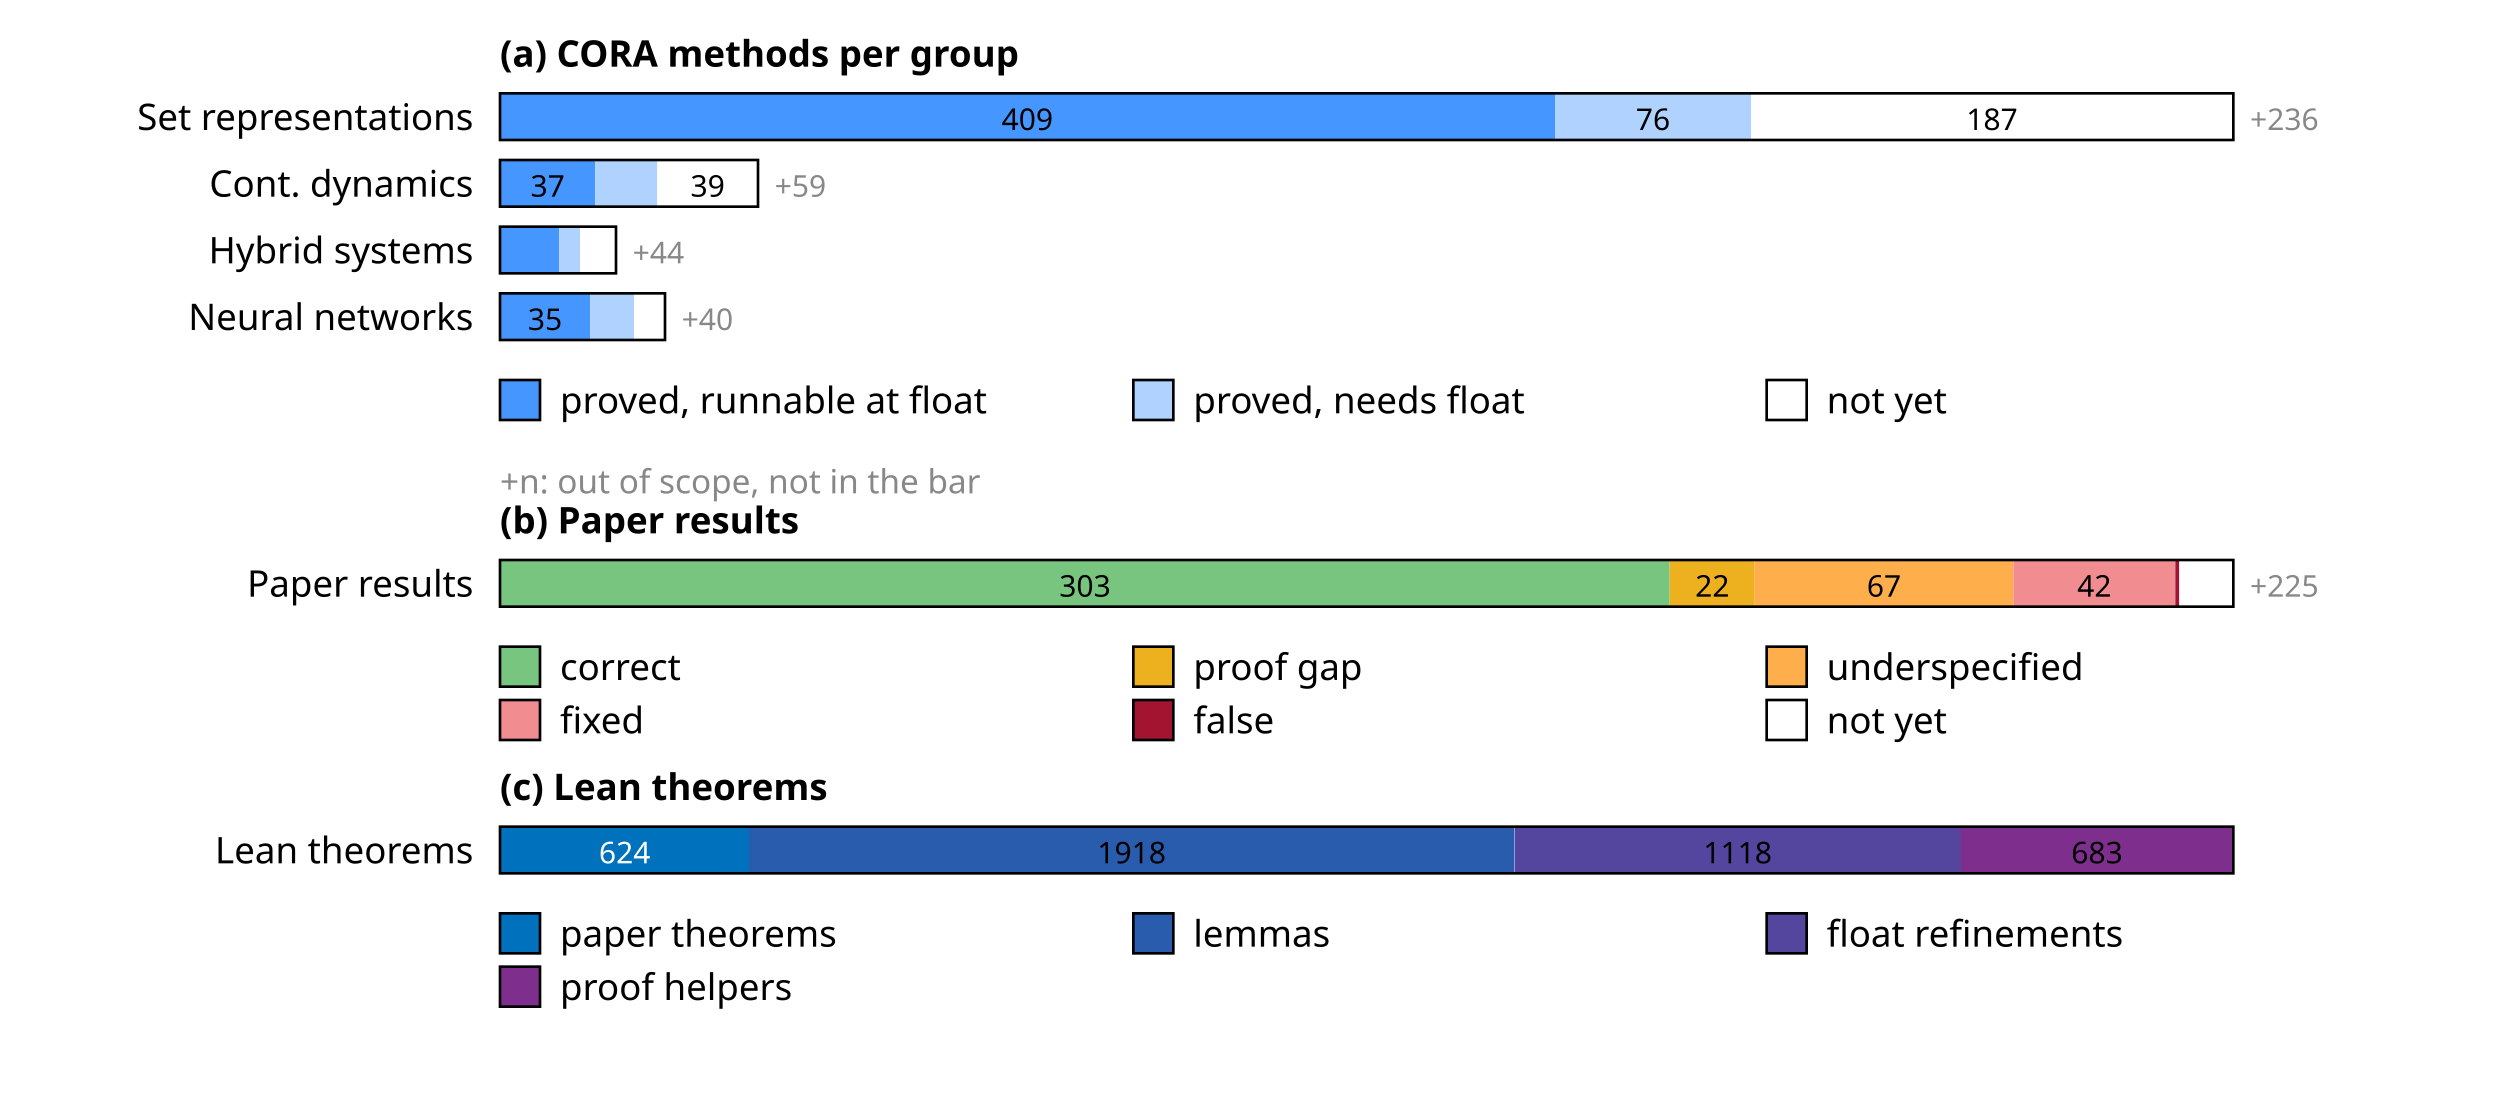
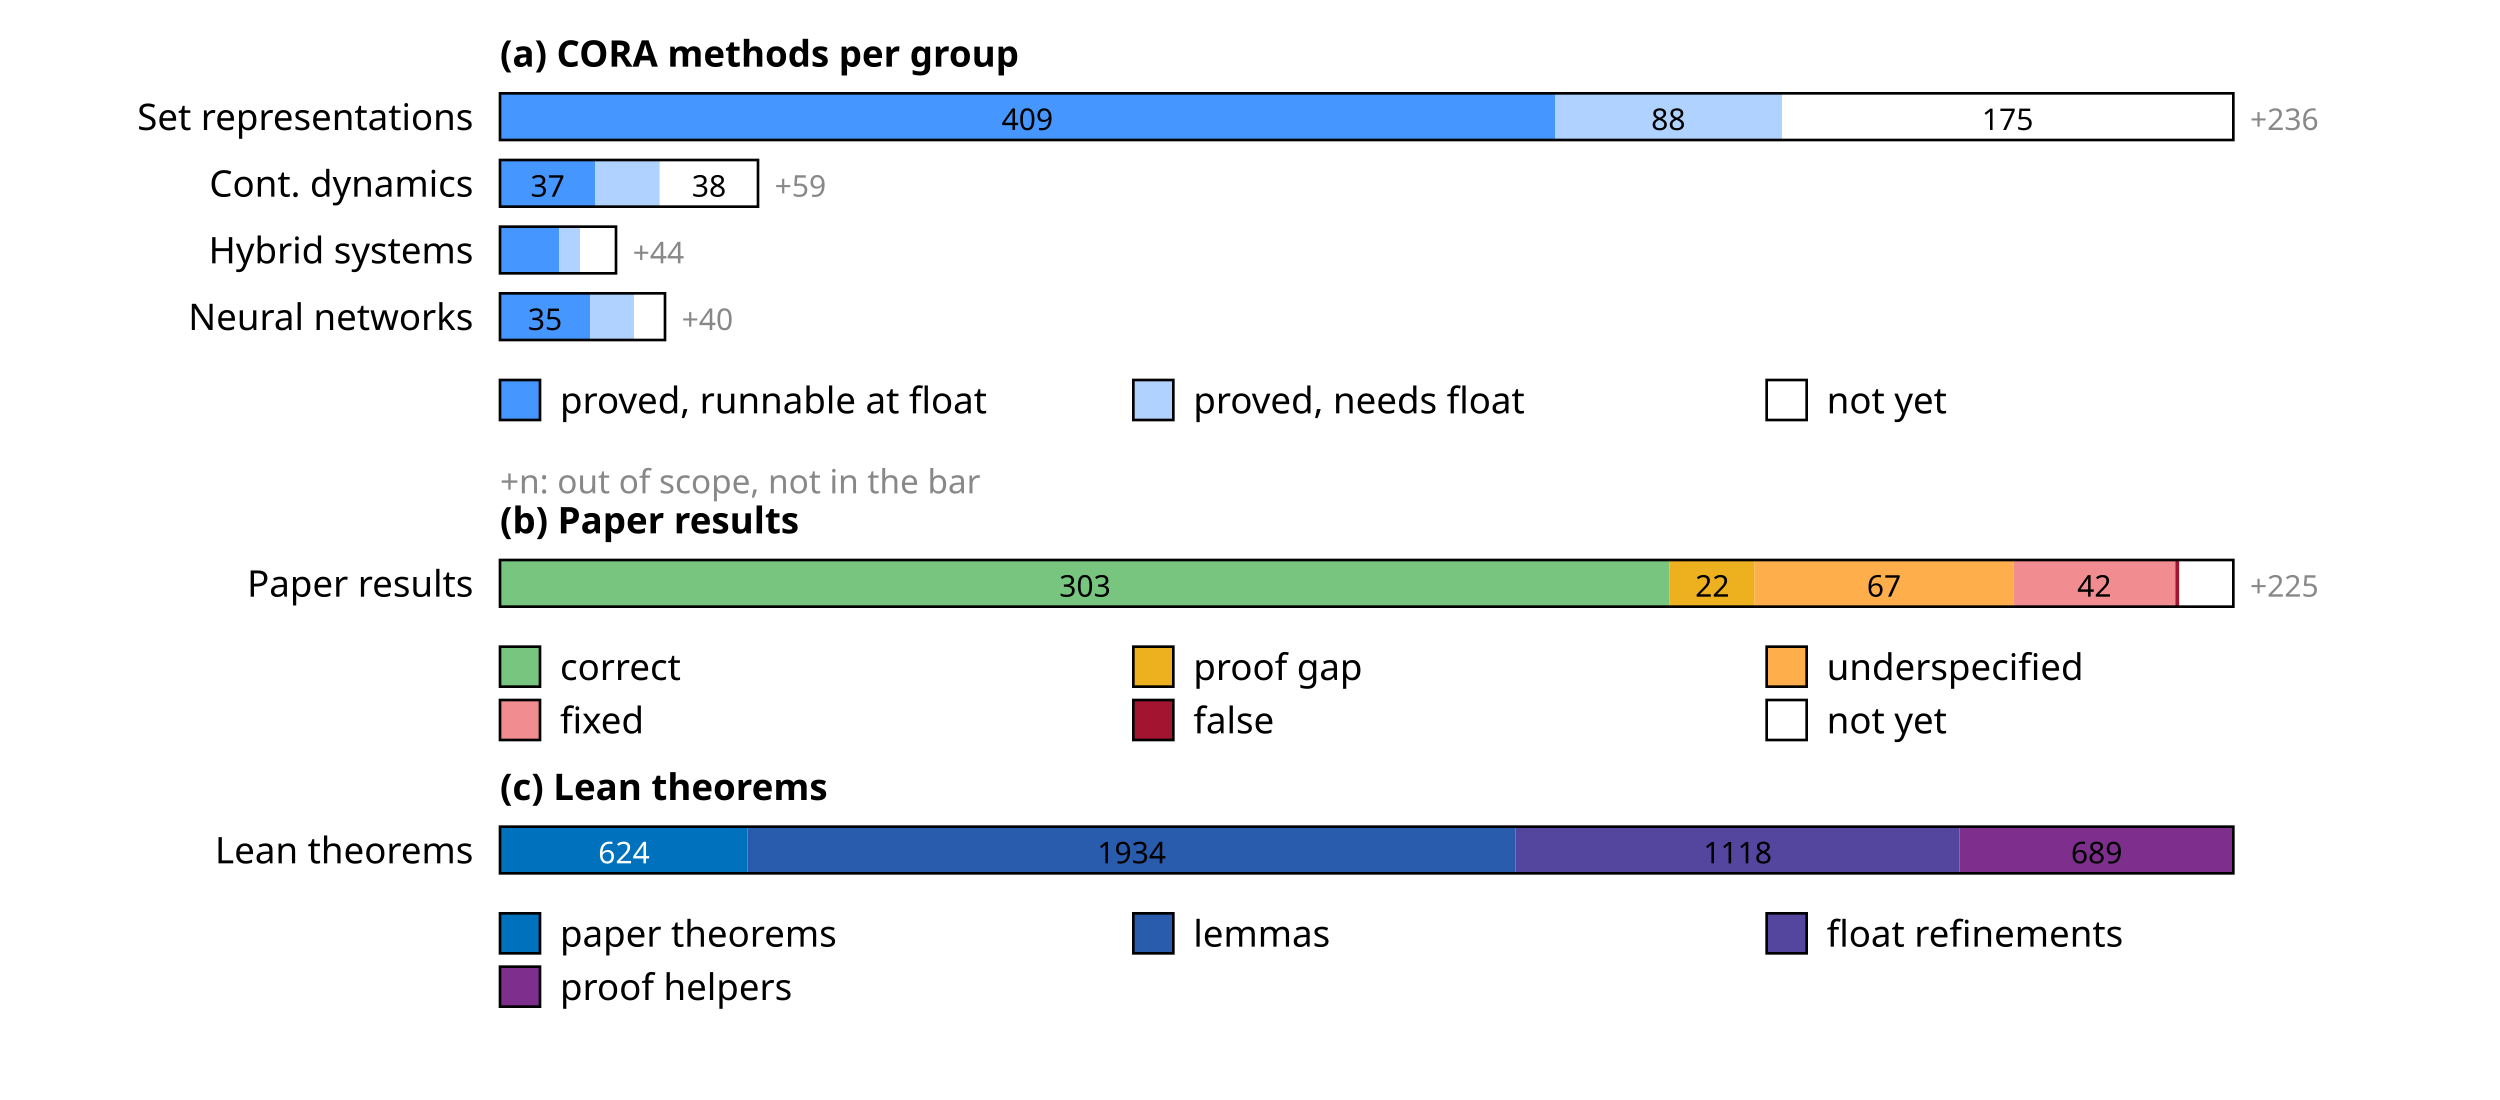
<svg xmlns="http://www.w3.org/2000/svg" width="750" height="330" font-family="sans-serif" font-size="11">
  <rect width="100%" height="100%" fill="white" />
  <text x="150" y="20" font-weight="bold">(a) CORA methods per group</text>
  <text x="142" y="39" text-anchor="end">Set representations</text>
  <rect x="150.0" y="28" width="316.5" height="14" fill="rgb(69,150,255)" />
  <text x="308.2" y="39" text-anchor="middle" font-size="9" fill="#000">409</text>
-   <rect x="466.5" y="28" width="58.8" height="14" fill="rgb(176,210,255)" />
-   <text x="495.9" y="39" text-anchor="middle" font-size="9" fill="#000">76</text>
-   <rect x="525.3" y="28" width="144.7" height="14" fill="rgb(255,255,255)" />
-   <text x="597.6" y="39" text-anchor="middle" font-size="9" fill="#000">187</text>
+   <rect x="466.5" y="28" width="68.1" height="14" fill="rgb(176,210,255)" />
+   <text x="500.5" y="39" text-anchor="middle" font-size="9" fill="#000">88</text>
+   <rect x="534.6" y="28" width="135.4" height="14" fill="rgb(255,255,255)" />
+   <text x="602.3" y="39" text-anchor="middle" font-size="9" fill="#000">175</text>
  <rect x="150" y="28" width="520.0" height="14" fill="none" stroke="#000" stroke-width="0.8" />
  <text x="675.0" y="39" font-size="9" fill="#888">+236</text>
  <text x="142" y="59" text-anchor="end">Cont. dynamics</text>
  <rect x="150.0" y="48" width="28.6" height="14" fill="rgb(69,150,255)" />
  <text x="164.3" y="59" text-anchor="middle" font-size="9" fill="#000">37</text>
-   <rect x="178.6" y="48" width="18.6" height="14" fill="rgb(176,210,255)" />
-   <rect x="197.2" y="48" width="30.2" height="14" fill="rgb(255,255,255)" />
-   <text x="212.3" y="59" text-anchor="middle" font-size="9" fill="#000">39</text>
+   <rect x="178.6" y="48" width="19.3" height="14" fill="rgb(176,210,255)" />
+   <rect x="198.0" y="48" width="29.4" height="14" fill="rgb(255,255,255)" />
+   <text x="212.7" y="59" text-anchor="middle" font-size="9" fill="#000">38</text>
  <rect x="150" y="48" width="77.4" height="14" fill="none" stroke="#000" stroke-width="0.8" />
  <text x="232.4" y="59" font-size="9" fill="#888">+59</text>
  <text x="142" y="79" text-anchor="end">Hybrid systems</text>
  <rect x="150.0" y="68" width="17.8" height="14" fill="rgb(69,150,255)" />
  <rect x="167.8" y="68" width="6.2" height="14" fill="rgb(176,210,255)" />
  <rect x="174.0" y="68" width="10.8" height="14" fill="rgb(255,255,255)" />
  <rect x="150" y="68" width="34.8" height="14" fill="none" stroke="#000" stroke-width="0.8" />
  <text x="189.8" y="79" font-size="9" fill="#888">+44</text>
  <text x="142" y="99" text-anchor="end">Neural networks</text>
  <rect x="150.0" y="88" width="27.1" height="14" fill="rgb(69,150,255)" />
  <text x="163.5" y="99" text-anchor="middle" font-size="9" fill="#000">35</text>
  <rect x="177.1" y="88" width="13.2" height="14" fill="rgb(176,210,255)" />
  <rect x="190.2" y="88" width="9.3" height="14" fill="rgb(255,255,255)" />
  <rect x="150" y="88" width="49.5" height="14" fill="none" stroke="#000" stroke-width="0.8" />
  <text x="204.5" y="99" font-size="9" fill="#888">+40</text>
  <rect x="150" y="114" width="12" height="12" fill="rgb(69,150,255)" stroke="#000" stroke-width="0.8" />
  <text x="168" y="124">proved, runnable at float</text>
  <rect x="340" y="114" width="12" height="12" fill="rgb(176,210,255)" stroke="#000" stroke-width="0.8" />
  <text x="358" y="124">proved, needs float</text>
  <rect x="530" y="114" width="12" height="12" fill="rgb(255,255,255)" stroke="#000" stroke-width="0.8" />
  <text x="548" y="124">not yet</text>
  <text x="150" y="148" font-size="10" fill="#888">+n: out of scope, not in the bar</text>
  <text x="150" y="160" font-weight="bold">(b) Paper results</text>
  <text x="142" y="179" text-anchor="end">Paper results</text>
  <rect x="150.0" y="168" width="350.9" height="14" fill="rgb(120,197,127)" />
  <text x="325.5" y="179" text-anchor="middle" font-size="9" fill="#000">303</text>
  <rect x="500.9" y="168" width="25.5" height="14" fill="rgb(237,177,32)" />
  <text x="513.7" y="179" text-anchor="middle" font-size="9" fill="#000">22</text>
  <rect x="526.4" y="168" width="77.6" height="14" fill="rgb(255,174,76)" />
  <text x="565.2" y="179" text-anchor="middle" font-size="9" fill="#000">67</text>
  <rect x="604.0" y="168" width="48.6" height="14" fill="rgb(241,141,145)" />
  <text x="628.3" y="179" text-anchor="middle" font-size="9" fill="#000">42</text>
  <rect x="652.6" y="168" width="1.2" height="14" fill="rgb(162,20,47)" />
  <rect x="653.8" y="168" width="16.2" height="14" fill="rgb(255,255,255)" />
  <rect x="150" y="168" width="520.0" height="14" fill="none" stroke="#000" stroke-width="0.8" />
  <text x="675.0" y="179" font-size="9" fill="#888">+225</text>
  <rect x="150" y="194" width="12" height="12" fill="rgb(120,197,127)" stroke="#000" stroke-width="0.8" />
  <text x="168" y="204">correct</text>
  <rect x="340" y="194" width="12" height="12" fill="rgb(237,177,32)" stroke="#000" stroke-width="0.8" />
  <text x="358" y="204">proof gap</text>
  <rect x="530" y="194" width="12" height="12" fill="rgb(255,174,76)" stroke="#000" stroke-width="0.8" />
  <text x="548" y="204">underspecified</text>
  <rect x="150" y="210" width="12" height="12" fill="rgb(241,141,145)" stroke="#000" stroke-width="0.8" />
  <text x="168" y="220">fixed</text>
  <rect x="340" y="210" width="12" height="12" fill="rgb(162,20,47)" stroke="#000" stroke-width="0.8" />
  <text x="358" y="220">false</text>
  <rect x="530" y="210" width="12" height="12" fill="rgb(255,255,255)" stroke="#000" stroke-width="0.8" />
  <text x="548" y="220">not yet</text>
  <text x="150" y="240" font-weight="bold">(c) Lean theorems</text>
  <text x="142" y="259" text-anchor="end">Lean theorems</text>
-   <rect x="150.0" y="248" width="74.7" height="14" fill="rgb(0,114,189)" />
-   <text x="187.4" y="259" text-anchor="middle" font-size="9" fill="#fff">624</text>
-   <rect x="224.7" y="248" width="229.6" height="14" fill="rgb(42,92,173)" />
-   <text x="339.5" y="259" text-anchor="middle" font-size="9" fill="#000">1918</text>
-   <rect x="454.4" y="248" width="133.9" height="14" fill="rgb(84,69,158)" />
+   <rect x="150.0" y="248" width="74.3" height="14" fill="rgb(0,114,189)" />
+   <text x="187.2" y="259" text-anchor="middle" font-size="9" fill="#fff">624</text>
+   <rect x="224.3" y="248" width="230.4" height="14" fill="rgb(42,92,173)" />
+   <text x="339.5" y="259" text-anchor="middle" font-size="9" fill="#000">1934</text>
+   <rect x="454.7" y="248" width="133.2" height="14" fill="rgb(84,69,158)" />
  <text x="521.3" y="259" text-anchor="middle" font-size="9" fill="#000">1118</text>
-   <rect x="588.2" y="248" width="81.8" height="14" fill="rgb(126,47,142)" />
-   <text x="629.1" y="259" text-anchor="middle" font-size="9" fill="#000">683</text>
+   <rect x="587.9" y="248" width="82.1" height="14" fill="rgb(126,47,142)" />
+   <text x="629.0" y="259" text-anchor="middle" font-size="9" fill="#000">689</text>
  <rect x="150" y="248" width="520.0" height="14" fill="none" stroke="#000" stroke-width="0.8" />
  <rect x="150" y="274" width="12" height="12" fill="rgb(0,114,189)" stroke="#000" stroke-width="0.8" />
  <text x="168" y="284">paper theorems</text>
  <rect x="340" y="274" width="12" height="12" fill="rgb(42,92,173)" stroke="#000" stroke-width="0.8" />
  <text x="358" y="284">lemmas</text>
  <rect x="530" y="274" width="12" height="12" fill="rgb(84,69,158)" stroke="#000" stroke-width="0.8" />
  <text x="548" y="284">float refinements</text>
  <rect x="150" y="290" width="12" height="12" fill="rgb(126,47,142)" stroke="#000" stroke-width="0.8" />
  <text x="168" y="300">proof helpers</text>
</svg>
